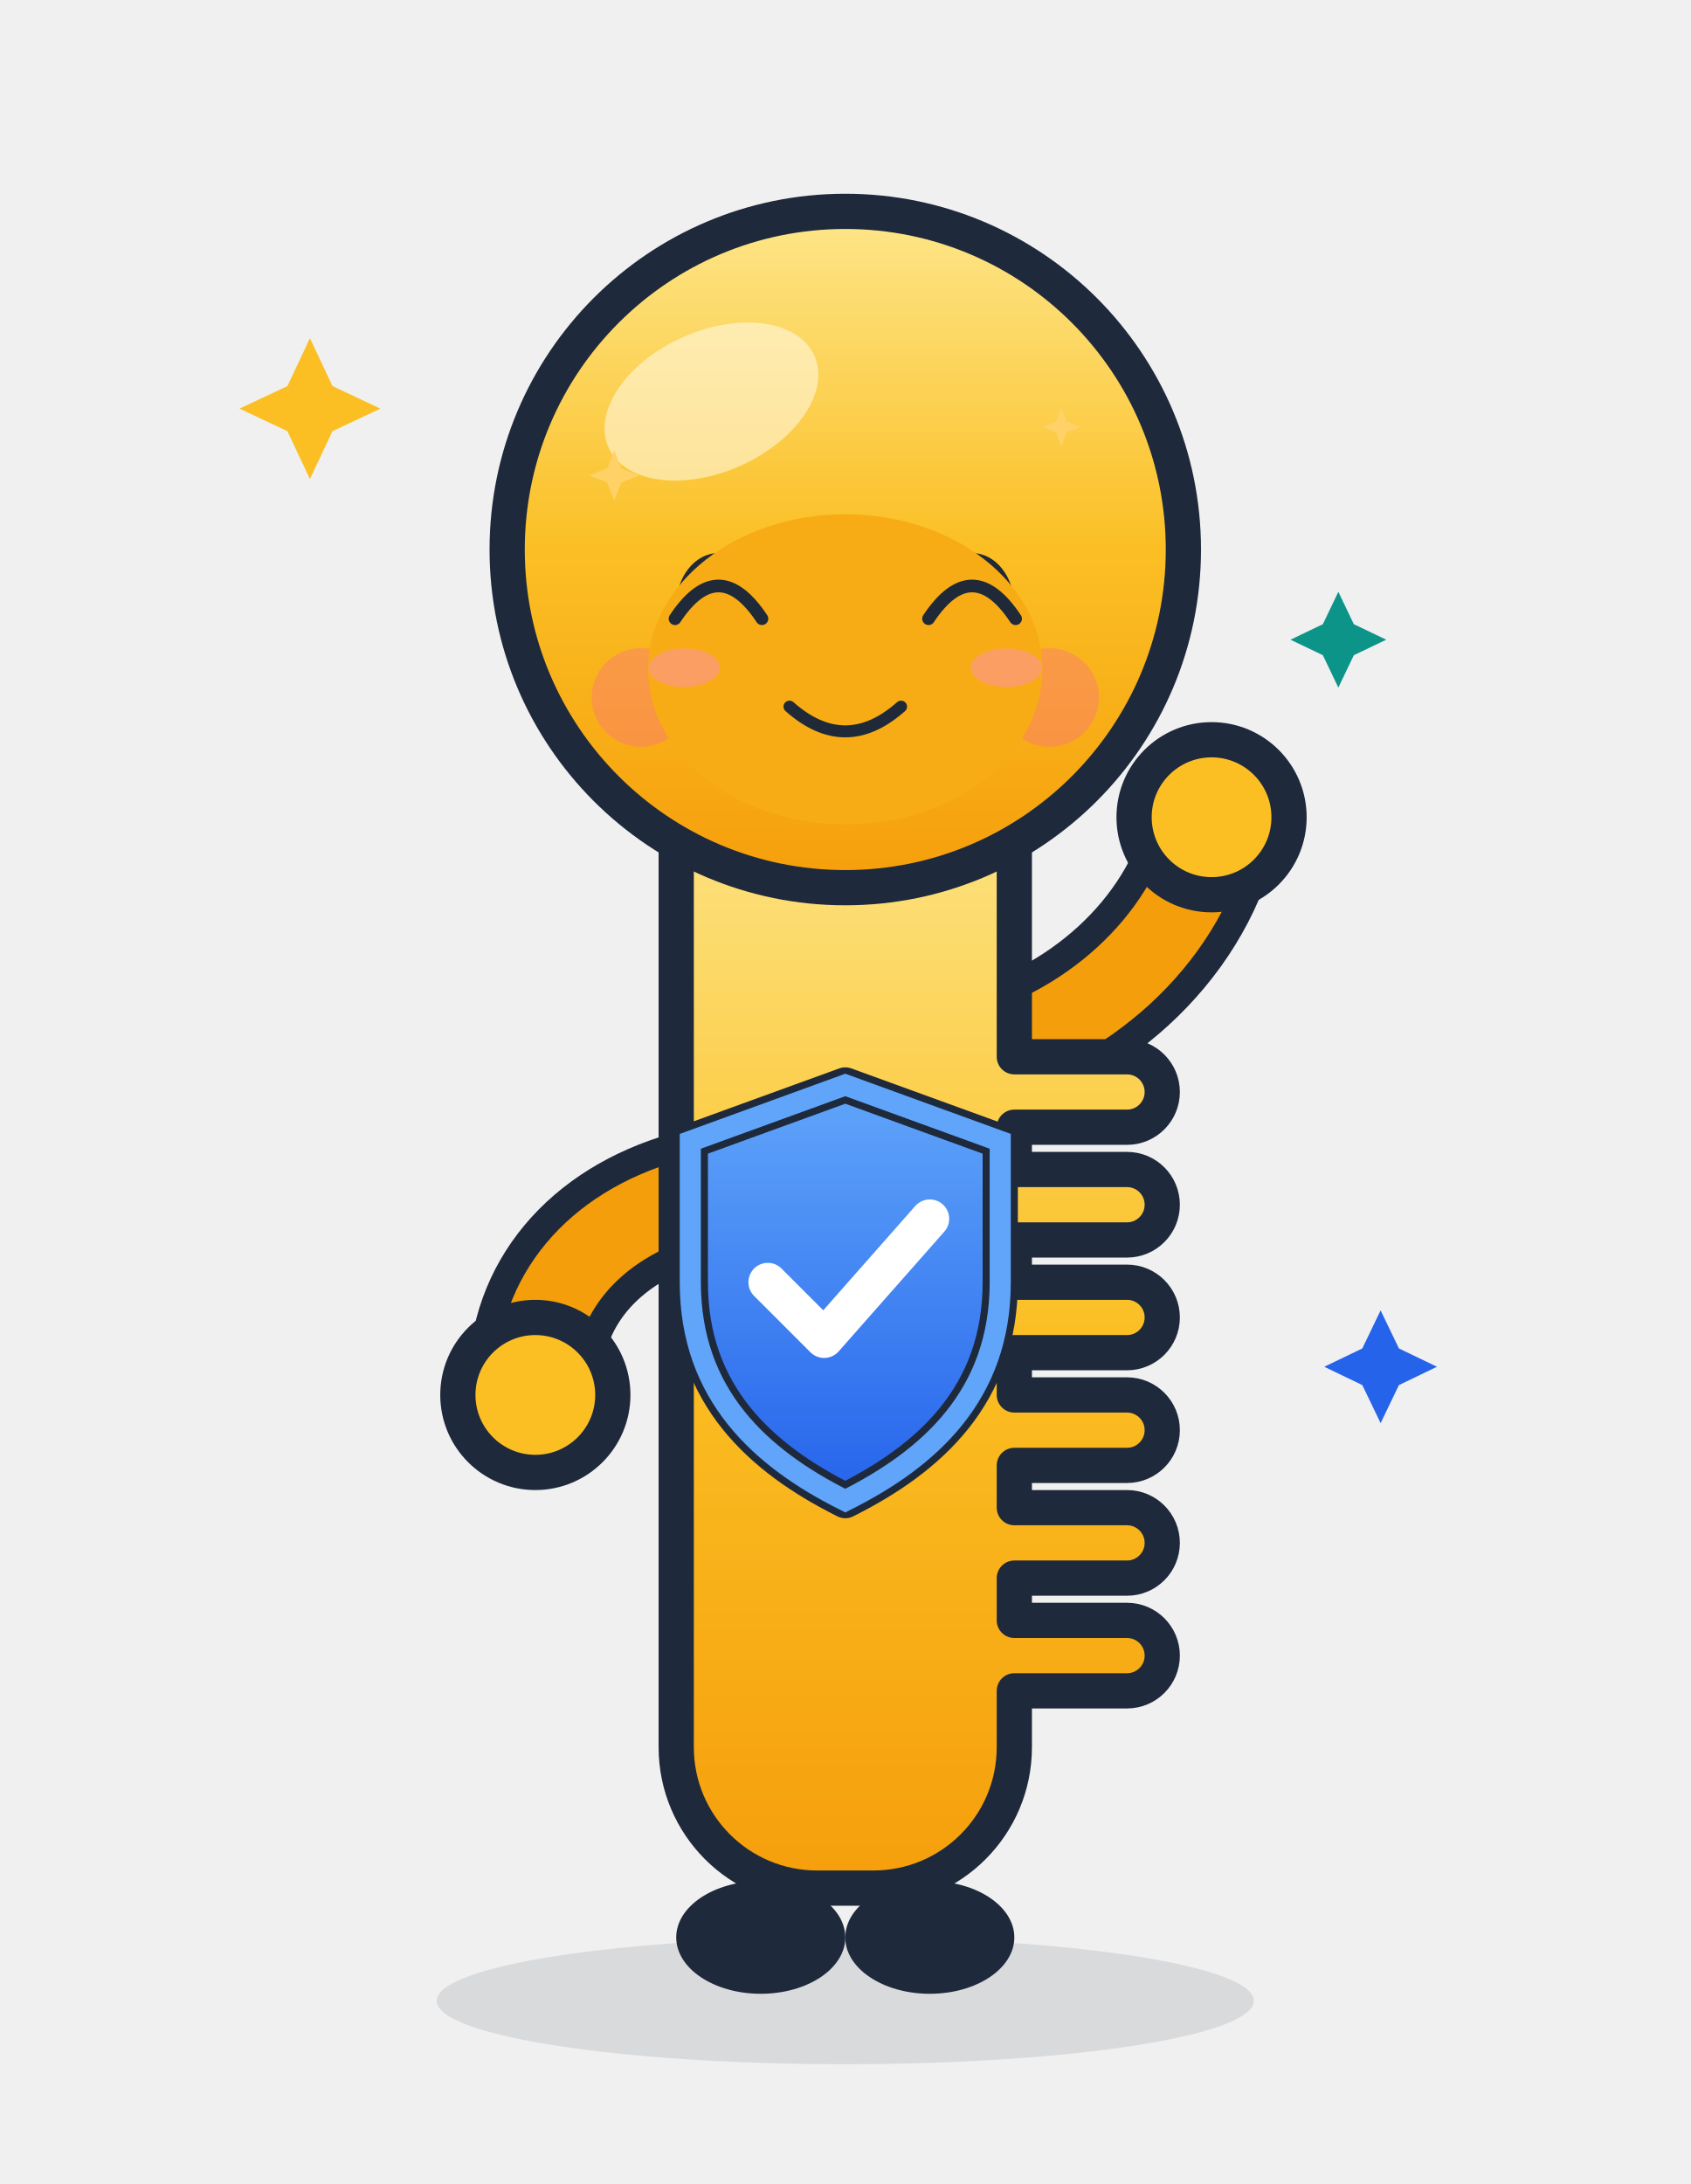
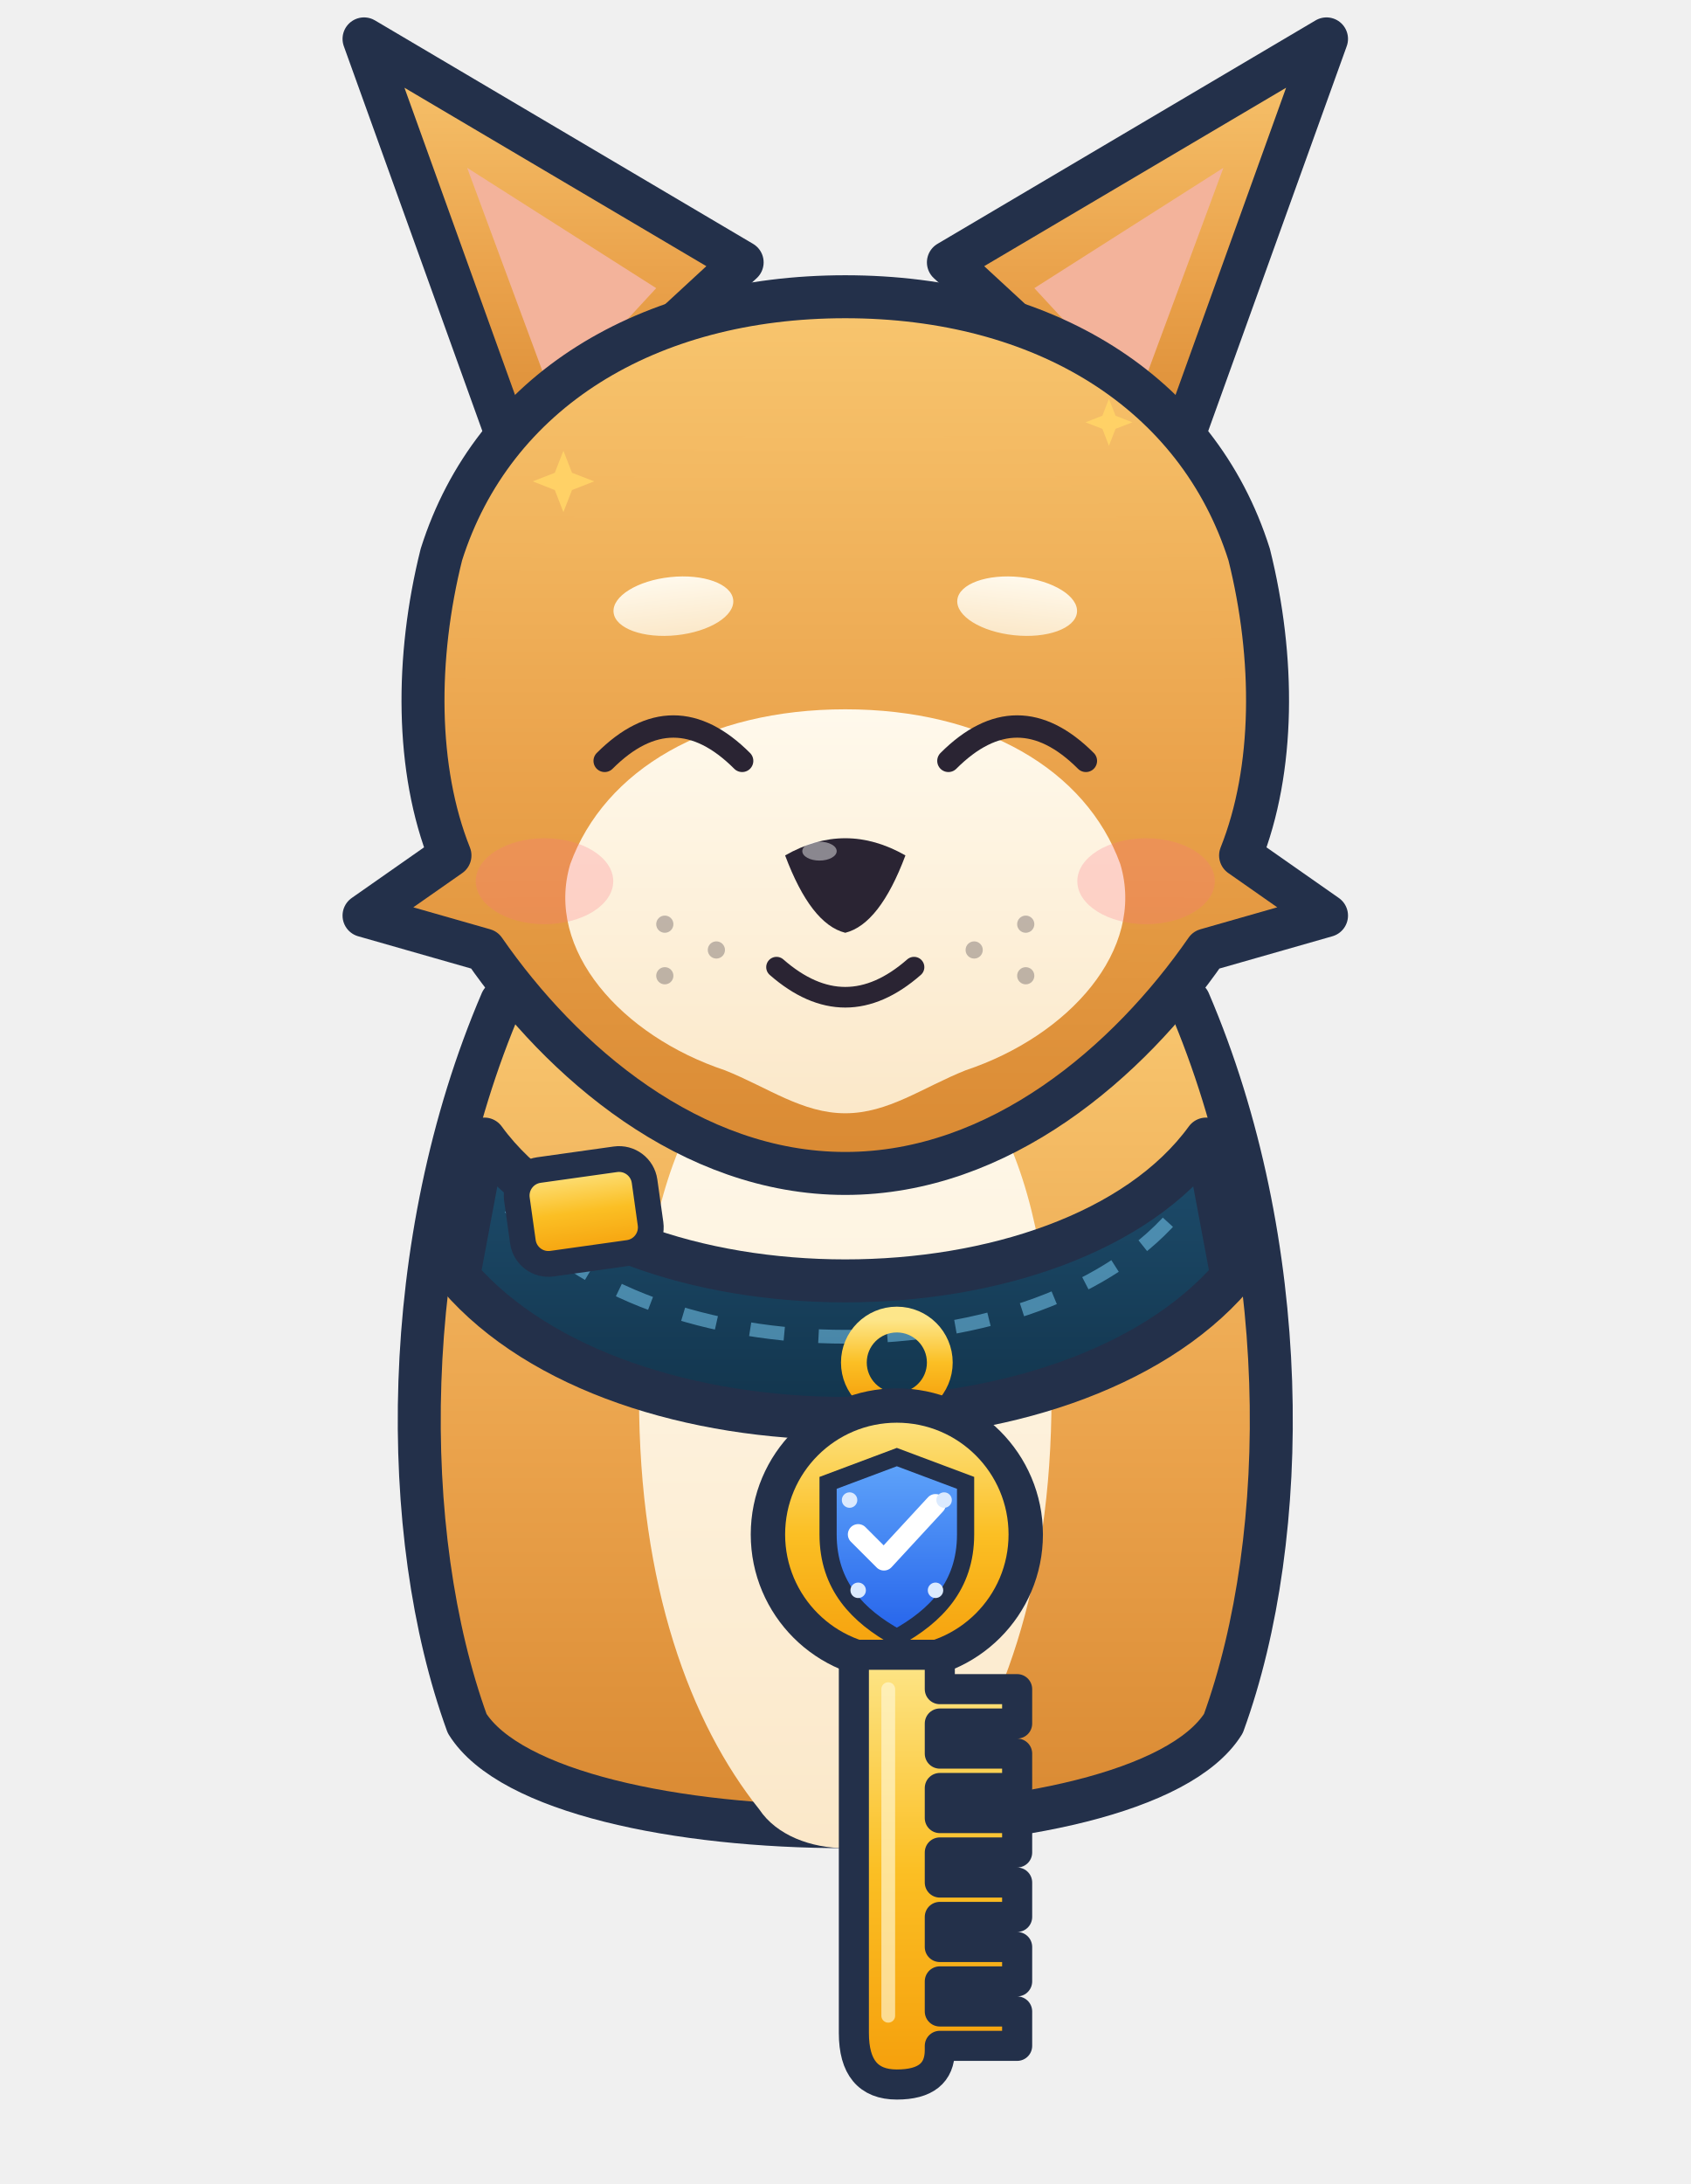
<svg xmlns="http://www.w3.org/2000/svg" viewBox="0 0 240 310" width="240" height="310" role="img" aria-label="钥匙小卫 Kee · 笑 Smile">
-   <style>
- .ex-motion { animation: ex-bob 3.2s ease-in-out infinite; transform-box: fill-box; transform-origin: 50% 50%; }
+   <style>.ex-motion { animation: ex-bob 3.2s ease-in-out infinite; transform-box: fill-box; transform-origin: 50% 50%; }
.ex-anim-tear { animation: ex-tear 1.8s ease-in infinite; transform-box: fill-box; transform-origin: center; }
.ex-anim-sweat { animation: ex-tear 1.5s ease-in infinite; transform-box: fill-box; transform-origin: center; }
.ex-anim-heart { animation: ex-heart 2.2s ease-out infinite; transform-box: fill-box; transform-origin: center; }
.ex-anim-spark { animation: ex-spark 1.9s ease-in-out infinite; transform-box: fill-box; transform-origin: center; }
.ex-anim-rain { animation: ex-rain 1.4s linear infinite; transform-box: fill-box; transform-origin: center; }
.ex-anim-confetti { animation: ex-confetti 2.4s linear infinite; transform-box: fill-box; transform-origin: center; }
.ex-anim-pulse { animation: ex-pulse 1.6s ease-in-out infinite; transform-box: fill-box; transform-origin: center; }
.ex-anim-knock { animation: ex-knock 0.55s ease-in-out infinite; transform-box: fill-box; transform-origin: center; }
.ex-anim-knockline { animation: ex-knockline 0.55s ease-out infinite; transform-box: fill-box; transform-origin: center; }
.ex-anim-palm { animation: ex-palm 0.9s ease-in-out infinite; transform-box: fill-box; transform-origin: center; }
.ex-anim-steam { animation: ex-steam 1.8s ease-out infinite; transform-box: fill-box; transform-origin: center; }
.ex-anim-shock { animation: ex-shock 0.5s ease-in-out infinite; transform-box: fill-box; transform-origin: center; }
.ex-anim-please { animation: ex-please 1.4s ease-in-out infinite; transform-box: fill-box; transform-origin: center; }
.ex-anim-drift { animation: ex-drift 4.5s ease-in-out infinite; transform-box: fill-box; transform-origin: center; }
@keyframes ex-bob { 0%,100% { transform: translateY(0); } 50% { transform: translateY(-2.08px); } }
@keyframes ex-tear { 0% { transform: translateY(0); opacity: 0; } 18% { opacity: 1; } 100% { transform: translateY(8px); opacity: 0; } }
@keyframes ex-heart { 0% { transform: translateY(0) scale(.65); opacity: 0; } 20% { opacity: 1; } 100% { transform: translateY(-11.7px) scale(1.15); opacity: 0; } }
@keyframes ex-spark { 0%,100% { transform: scale(.6) rotate(0deg); opacity: .3; } 50% { transform: scale(1.15) rotate(25deg); opacity: 1; } }
@keyframes ex-rain { 0% { transform: translateY(0); opacity: 0; } 20% { opacity: 1; } 100% { transform: translateY(8px); opacity: 0; } }
@keyframes ex-confetti { 0% { transform: translateY(-4px) rotate(0deg); opacity: 1; } 100% { transform: translateY(14px) rotate(200deg); opacity: 0; } }
@keyframes ex-pulse { 0%,100% { transform: scale(1); opacity: .35; } 50% { transform: scale(1.18); opacity: .7; } }
@keyframes ex-knock { 0%,100% { transform: translateX(3px); } 35% { transform: translateX(0); } }
@keyframes ex-knockline { 0%,100% { transform: scaleX(.6); opacity: .35; } 35% { transform: scaleX(1); opacity: 1; } }
@keyframes ex-palm { 0%,100% { transform: translateY(0) rotate(0deg); } 50% { transform: translateY(-1px) rotate(-4deg); } }
@keyframes ex-steam { 0% { transform: translateY(0); opacity: .7; } 100% { transform: translateY(-7px); opacity: 0; } }
@keyframes ex-shock { 0%,100% { transform: scaleX(.7); opacity: .4; } 50% { transform: scaleX(1.25); opacity: 1; } }
@keyframes ex-please { 0%,100% { transform: translateY(0); } 50% { transform: translateY(-1.5px); } }
@keyframes ex-drift { 0%,100% { transform: translateY(0); } 50% { transform: translateY(-1.5px); } }
@media (prefers-reduced-motion: reduce) {
  .ex-motion, [class*="ex-anim-"] { animation: none !important; }
- }
- </style>
+ }</style>
  <g class="ex-motion ex-smile">
-     <g class="ex-base">
+     <g transform="translate(120 108) scale(1.22) translate(-120 -100)">
      <defs>
+         <linearGradient id="keeFur" x1="0" y1="0" x2="0" y2="1">
+           <stop offset="0" stop-color="#F8C66F" />
+           <stop offset=".55" stop-color="#EAA24B" />
+           <stop offset="1" stop-color="#D98932" />
+         </linearGradient>
+         <linearGradient id="keeFace" gradientUnits="userSpaceOnUse" x1="0" y1="46" x2="0" y2="148">
+           <stop offset="0" stop-color="#F8C66F" />
+           <stop offset=".55" stop-color="#EAA24B" />
+           <stop offset="1" stop-color="#D98932" />
+         </linearGradient>
+         <linearGradient id="keeCream" x1="0" y1="0" x2="0" y2="1">
+           <stop offset="0" stop-color="#FFF9EC" />
+           <stop offset="1" stop-color="#FBE8C9" />
+         </linearGradient>
        <linearGradient id="keeGold" x1="0" y1="0" x2="0" y2="1">
          <stop offset="0" stop-color="#FDE68A" />
          <stop offset=".5" stop-color="#FBBF24" />
          <stop offset="1" stop-color="#F59E0B" />
        </linearGradient>
        <linearGradient id="keeShield" x1="0" y1="0" x2="0" y2="1">
          <stop offset="0" stop-color="#60A5FA" />
          <stop offset="1" stop-color="#2563EB" />
        </linearGradient>
+         <linearGradient id="keeCollar" x1="0" y1="0" x2="0" y2="1">
+           <stop offset="0" stop-color="#1E4E6E" />
+           <stop offset="1" stop-color="#12344C" />
+         </linearGradient>
      </defs>
-       <ellipse cx="120" cy="284" rx="58" ry="9" fill="#0F172A" opacity=".10" />
-       <g>
-         <ellipse cx="108" cy="275" rx="12" ry="8" fill="#1E293B" />
-         <ellipse cx="132" cy="275" rx="12" ry="8" fill="#1E293B" />
+       <g class="ex-base">
+         <path d="M80 128 C68 156 68 190 76 212 C86 228 154 228 164 212 C172 190 172 156 160 128 Z" fill="url(#keeFur)" stroke="#23304A" stroke-width="5" stroke-linejoin="round" />
+         <path d="M120 130 C104 130 96 148 96 174 C96 196 102 212 110 222 C114 228 126 228 130 222 C138 212 144 196 144 174 C144 148 136 130 120 130 Z" fill="url(#keeCream)" />
+         <path d="M78 144 C94 166 146 166 162 144 L165 160 C146 182 94 182 75 160 Z" fill="url(#keeCollar)" stroke="#23304A" stroke-width="5" stroke-linejoin="round" />
+         <path d="M81 152 C97 172 143 172 159 152" fill="none" stroke="#7DD3FC" stroke-width="1.6" stroke-dasharray="4 4" opacity=".5" />
+         <rect x="82" y="147" width="15" height="11" rx="3" fill="url(#keeGold)" stroke="#23304A" stroke-width="3" transform="rotate(-8 89 152)" />
+         <circle cx="126" cy="170" r="5" fill="none" stroke="url(#keeGold)" stroke-width="3" />
        <g>
-           <path d="M138 150 C154 146 168 134 172 118" fill="none" stroke="#1E293B" stroke-width="19" stroke-linecap="round" />
-           <path d="M138 150 C154 146 168 134 172 118" fill="none" stroke="#F59E0B" stroke-width="11" stroke-linecap="round" />
-           <circle cx="172" cy="116" r="11" fill="#FBBF24" stroke="#1E293B" stroke-width="5" />
+           <circle cx="126" cy="190" r="15" fill="url(#keeGold)" stroke="#23304A" stroke-width="4" />
+           <path d="M126 181 L134 184 V190 C134 196 130.5 199.5 126 202 C121.5 199.5 118 196 118 190 V184 Z" fill="url(#keeShield)" stroke="#23304A" stroke-width="2" />
+           <path d="M121.5 190 L124.5 193 L130.5 186.5" fill="none" stroke="#FFFFFF" stroke-width="2.4" stroke-linecap="round" stroke-linejoin="round" />
+           <circle cx="120.5" cy="186" r=".9" fill="#DBEAFE" />
+           <circle cx="131.5" cy="186" r=".9" fill="#DBEAFE" />
+           <circle cx="121.5" cy="196.5" r=".9" fill="#DBEAFE" />
+           <circle cx="130.5" cy="196.5" r=".9" fill="#DBEAFE" />
+           <path d="M121 204 L121 248 Q121 254 126 254 Q131 254 131 250                  L131 249.5 L140 249.5 L140 245.5 L131 245.5                  L131 242 L140 242 L140 238 L131 238                  L131 234.5 L140 234.5 L140 230.5 L131 230.5                  L131 227 L140 227 L140 223 L131 223                  L131 219.5 L140 219.5 L140 215.5 L131 215.5                  L131 212 L140 212 L140 208 L131 208                  L131 204 Z" fill="url(#keeGold)" stroke="#23304A" stroke-width="3.5" stroke-linejoin="round" />
+           <path d="M125 208 V246" stroke="#FFF7D6" stroke-width="1.6" stroke-linecap="round" opacity=".65" />
        </g>
-         <path d="M98 170 C84 174 76 184 76 196" fill="none" stroke="#1E293B" stroke-width="19" stroke-linecap="round" />
-         <path d="M98 170 C84 174 76 184 76 196" fill="none" stroke="#F59E0B" stroke-width="11" stroke-linecap="round" />
-         <circle cx="76" cy="198" r="11" fill="#FBBF24" stroke="#1E293B" stroke-width="5" />
-         <path d="M96 110 H144 V150 h16 a5 5 0 0 1 0 10 h-16 V166 h16 a5 5 0 0 1 0 10 h-16 V182 h16 a5 5 0 0 1 0 10 h-16 V198 h16 a5 5 0 0 1 0 10 h-16 V214 h16 a5 5 0 0 1 0 10 h-16 V230 h16 a5 5 0 0 1 0 10 h-16 V248 a20 20 0 0 1 -20 20 H116 a20 20 0 0 1 -20 -20 Z" fill="url(#keeGold)" stroke="#1E293B" stroke-width="5" stroke-linejoin="round" />
-         <path d="M120 154 L142 162 V182 C142 198 132 207 120 213 C108 207 98 198 98 182 V162 Z" fill="url(#keeShield)" stroke="#1E293B" stroke-width="5" stroke-linejoin="round" />
-         <path d="M109 182 l8 8 l15 -17" fill="none" stroke="#FFFFFF" stroke-width="5.5" stroke-linecap="round" stroke-linejoin="round" />
-         <g transform="translate(120 182)">
-           <path d="M0 -28 L22 -20 V0 C22 16 12 25 0 31 C-12 25 -22 16 -22 0 V-20 Z" fill="none" stroke="#60A5FA" stroke-width="3">
-         
-         
-       </path>
+         <path d="M82 66 L64 16 L108 42 Z" fill="url(#keeFur)" stroke="#23304A" stroke-width="5" stroke-linejoin="round" />
+         <path d="M158 66 L176 16 L132 42 Z" fill="url(#keeFur)" stroke="#23304A" stroke-width="5" stroke-linejoin="round" />
+         <path d="M86 58 L76 31 L98 45 Z" fill="#F3B39B" />
+         <path d="M154 58 L164 31 L142 45 Z" fill="#F3B39B" />
+         <path d="M120 46 C97 46 79 57 73 76 C70 88 70 101 74 111 L64 118 L78 122 C87 135 102 148 120 148 C138 148 153 135 162 122 L176 118 L166 111 C170 101 170 88 167 76 C161 57 143 46 120 46 Z" fill="url(#keeFur)" stroke="#23304A" stroke-width="5" stroke-linejoin="round" />
+       </g>
+       <g class="ex-face">
+         <ellipse cx="120" cy="98" rx="45" ry="37" fill="url(#keeFace)" />
+         <path d="M120 94 C104 94 92 101 88 112 C85 122 94 132 106 136 C111 138 115 141 120 141 C125 141 129 138 134 136 C146 132 155 122 152 112 C148 101 136 94 120 94 Z" fill="url(#keeCream)" />
+         <ellipse cx="100" cy="82" rx="7" ry="3.4" fill="url(#keeCream)" transform="rotate(-6 100 82)" />
+         <ellipse cx="140" cy="82" rx="7" ry="3.4" fill="url(#keeCream)" transform="rotate(6 140 82)" />
+         <path d="M92 100 Q100 92 108 100" fill="none" stroke="#2A2433" stroke-width="2.6" stroke-linecap="round" />
+         <path d="M132 100 Q140 92 148 100" fill="none" stroke="#2A2433" stroke-width="2.6" stroke-linecap="round" />
+         <path d="M112 124 Q120 131 128 124" fill="none" stroke="#2A2433" stroke-width="2.4" stroke-linecap="round" />
+         <path d="M113 111 Q120 107 127 111 Q124 119 120 120 Q116 119 113 111 Z" fill="#2A2433" />
+         <ellipse cx="117" cy="110.5" rx="2" ry="1.1" fill="#FFFFFF" opacity=".45" />
+         <g fill="#2A2433" opacity=".3">
+           <circle cx="99" cy="119" r="1" />
+           <circle cx="105" cy="122" r="1" />
+           <circle cx="99" cy="125" r="1" />
+           <circle cx="141" cy="119" r="1" />
+           <circle cx="135" cy="122" r="1" />
+           <circle cx="141" cy="125" r="1" />
        </g>
-         <circle cx="120" cy="78" r="48" fill="url(#keeGold)" stroke="#1E293B" stroke-width="5" />
-         <ellipse cx="101" cy="57" rx="16" ry="10" fill="#FFFBEB" opacity=".55" transform="rotate(-24 101 57)" />
-         <ellipse cx="102" cy="86" rx="6" ry="7.5" fill="#1F2937">
-       
-     </ellipse>
-         <ellipse cx="138" cy="86" rx="6" ry="7.5" fill="#1F2937">
-       
-     </ellipse>
-         <circle cx="104" cy="83" r="2.2" fill="#FFFFFF" />
-         <circle cx="140" cy="83" r="2.2" fill="#FFFFFF" />
-         <circle cx="91" cy="99" r="7" fill="#FB7185" opacity=".4" />
-         <circle cx="149" cy="99" r="7" fill="#FB7185" opacity=".4" />
-         <path d="M108 97 q12 14 24 0" fill="none" stroke="#1F2937" stroke-width="4.5" stroke-linecap="round" />
+         <ellipse cx="85" cy="114" rx="8" ry="5" fill="#FB7185" opacity=".25" />
+         <ellipse cx="155" cy="114" rx="8" ry="5" fill="#FB7185" opacity=".25" />
+         <path class="ex-anim-spark" style="animation-delay:0s" d="M 87.2,63.91 L 88.2,66.48 L 90.78,67.48 L 88.2,68.49 L 87.2,71.06 L 86.2,68.49 L 83.63,67.48 L 86.2,66.48 Z" fill="#FFD166" />
+         <path class="ex-anim-spark" style="animation-delay:.5s" d="M 150.68,57.88 L 151.45,59.84 L 153.41,60.61 L 151.45,61.37 L 150.68,63.34 L 149.92,61.37 L 147.95,60.61 L 149.92,59.84 Z" fill="#FFD166" />
      </g>
-       <path d="M44 48 l3.2 6.8 6.8 3.2 -6.8 3.2 -3.2 6.8 -3.2 -6.8 -6.8 -3.2 6.8 -3.2 z" fill="#FBBF24">
-     
-   </path>
-       <path d="M196 186 l2.6 5.4 5.4 2.6 -5.4 2.6 -2.6 5.4 -2.6 -5.4 -5.4 -2.6 5.4 -2.6 z" fill="#2563EB">
-     
-   </path>
-       <path d="M190 84 l2.2 4.6 4.6 2.2 -4.6 2.2 -2.2 4.6 -2.2 -4.6 -4.6 -2.2 4.6 -2.2 z" fill="#0D9488">
-     
-   </path>
-     </g>
-     <g class="ex-face">
-       <ellipse cx="120" cy="95" rx="28" ry="22" fill="#F7AC15" />
-       <path d="M 95.83,87.82 Q 102,78.53 108.17,87.82" fill="none" stroke="#1F2937" stroke-width="1.8" stroke-linecap="round" />
-       <path d="M 131.82,87.82 Q 138,78.53 144.18,87.82" fill="none" stroke="#1F2937" stroke-width="1.8" stroke-linecap="round" />
-       <path d="M 112.08,100.3 Q 120,107.32 127.92,100.3" fill="none" stroke="#1F2937" stroke-width="1.7" stroke-linecap="round" />
-       <ellipse cx="97.12" cy="94.78" rx="5.07" ry="2.73" fill="#FF8FB3" opacity="0.5" />
-       <ellipse cx="142.88" cy="94.78" rx="5.07" ry="2.73" fill="#FF8FB3" opacity="0.5" />
-       <path class="ex-anim-spark" style="animation-delay:0.0s" d="M 87.2,63.91 L 88.2,66.48 L 90.78,67.48 L 88.2,68.49 L 87.2,71.06 L 86.2,68.49 L 83.63,67.48 L 86.2,66.48 Z" fill="#FFD166" />
-       <path class="ex-anim-spark" style="animation-delay:0.5s" d="M 150.68,57.88 L 151.45,59.84 L 153.41,60.61 L 151.45,61.37 L 150.68,63.34 L 149.92,61.37 L 147.95,60.61 L 149.92,59.84 Z" fill="#FFD166" />
    </g>
  </g>
</svg>
